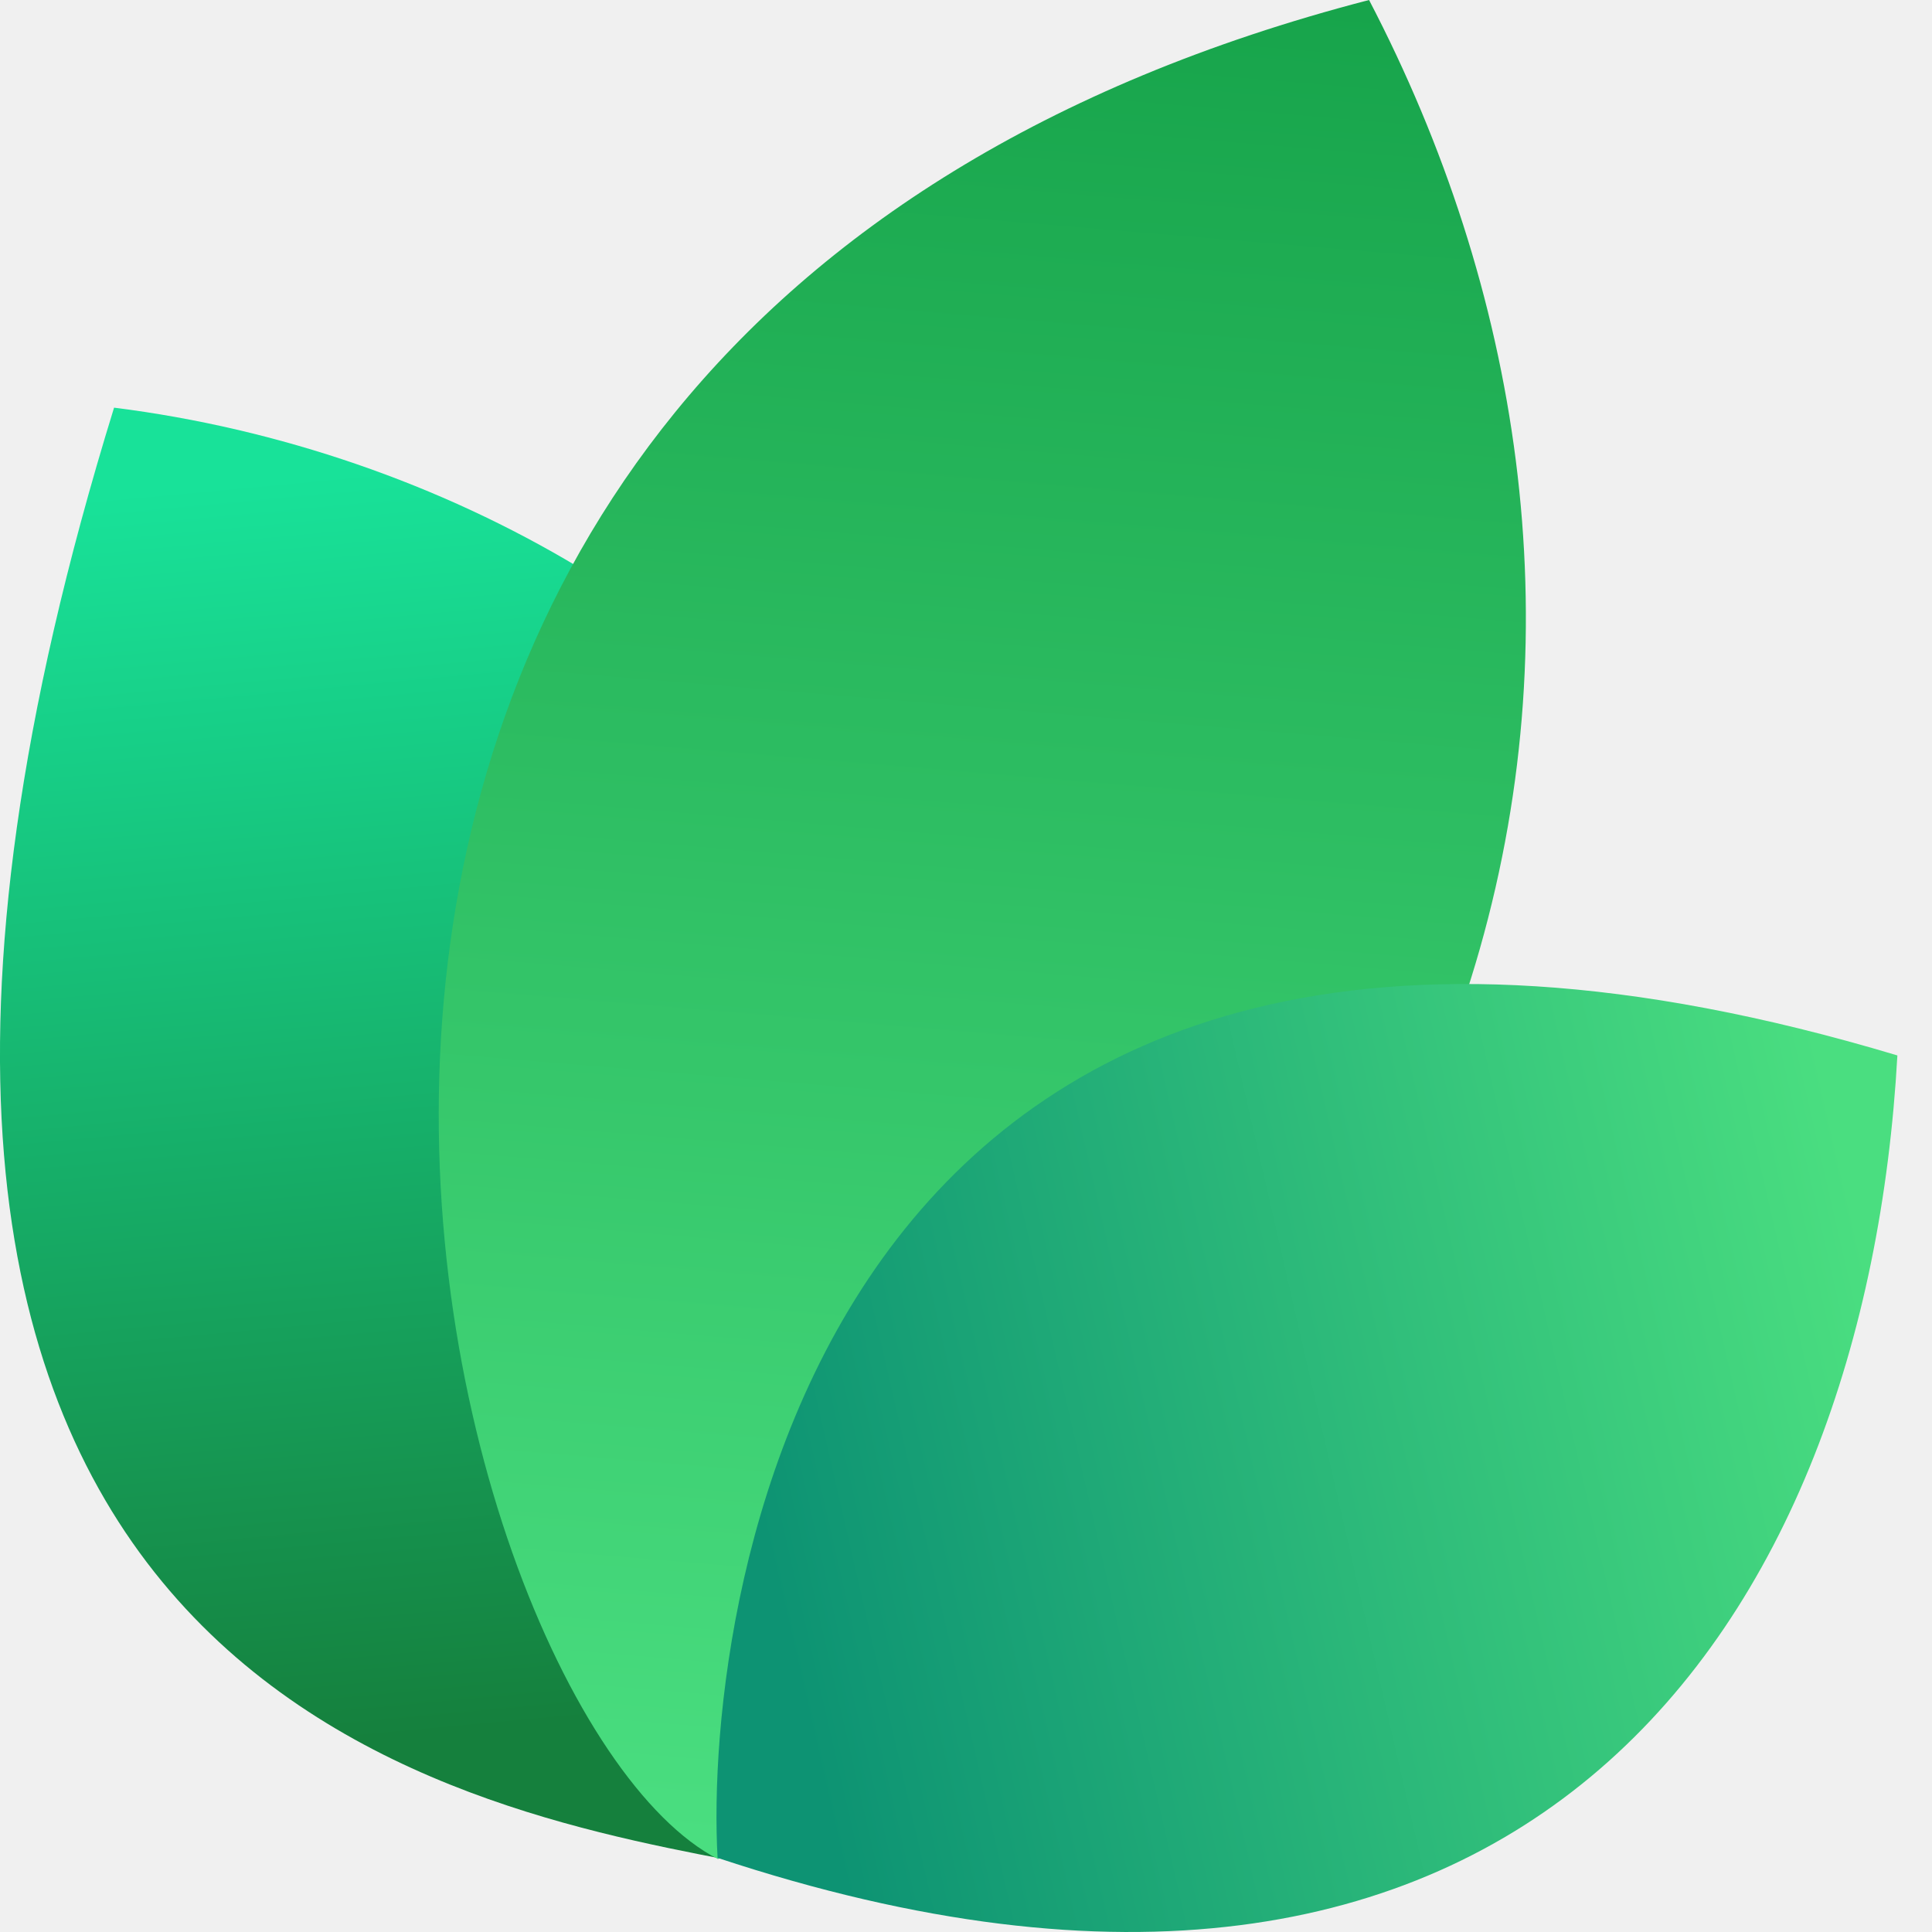
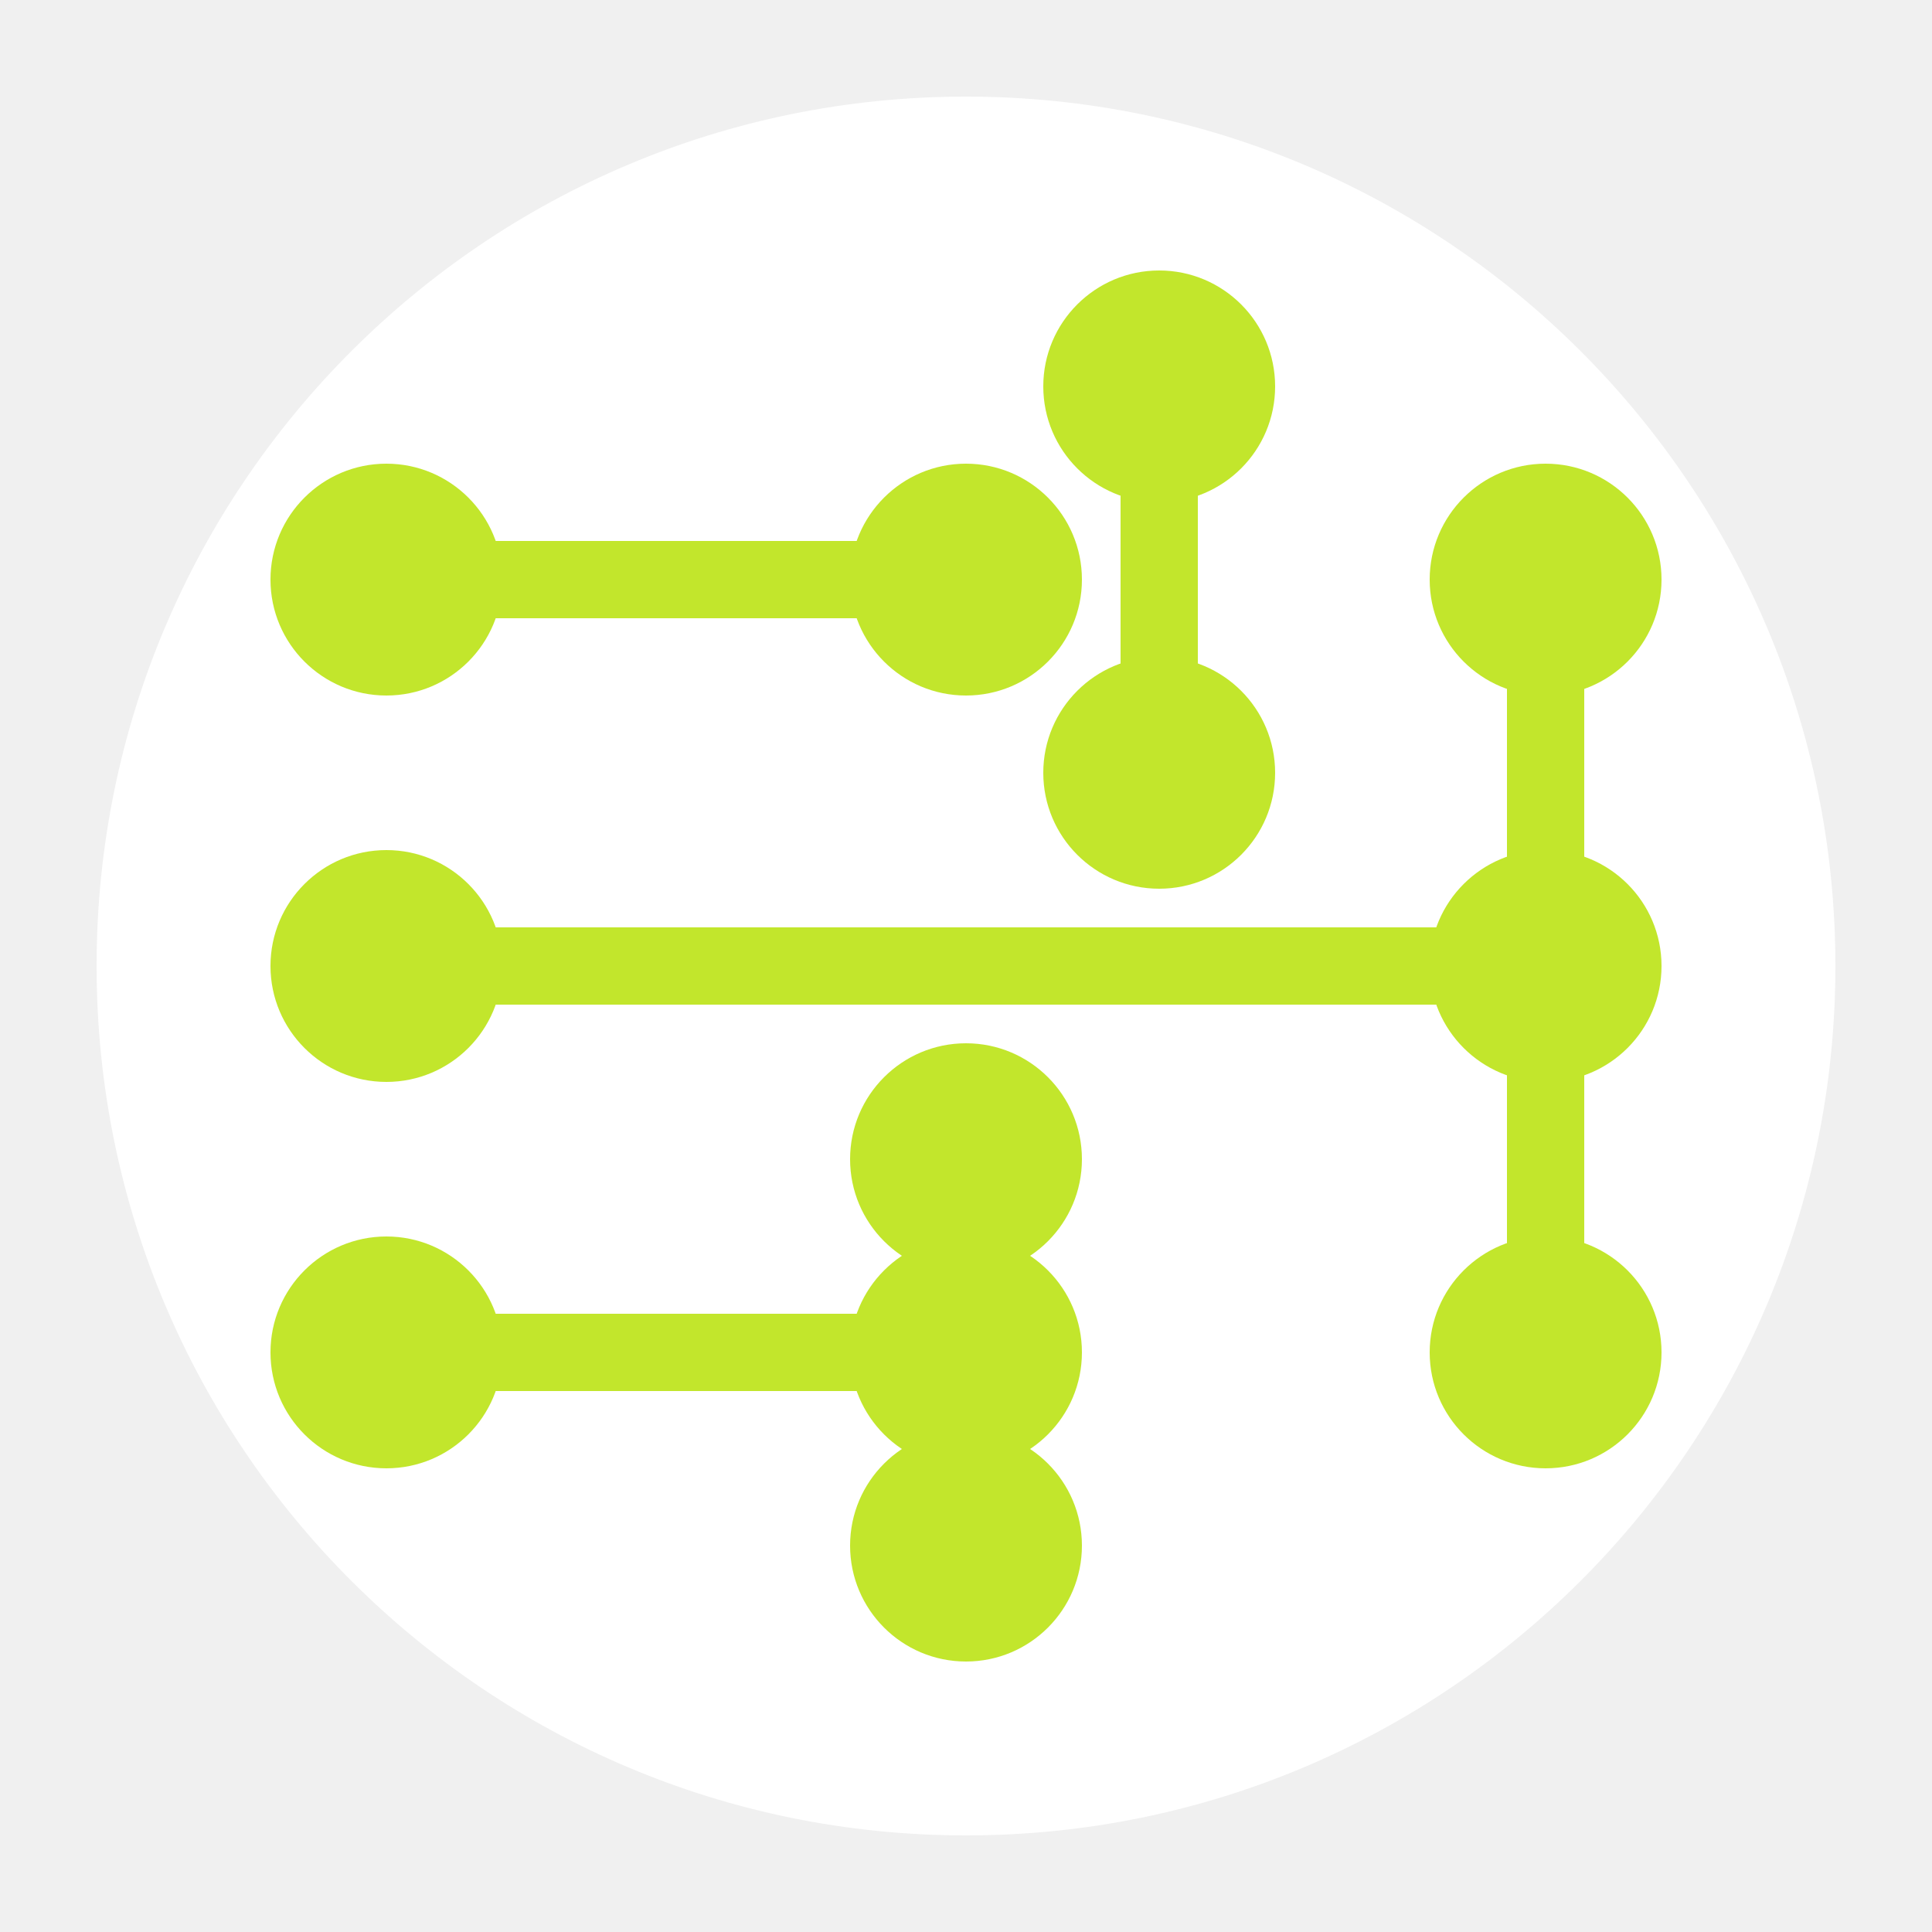
- <svg xmlns="http://www.w3.org/2000/svg" width="24" height="24" viewBox="0 0 24 24" fill="none">
-   <path d="M9.061 23.108C5.268 22.377 -3.391 20.627 1.417 5.064C9.634 6.099 16.973 14.064 9.061 23.108Z" fill="url(#paint0_linear_17557_2021)" />
-   <path d="M8.919 23.094C5.276 21.222 0.784 4.209 17.007 0C20.757 7.193 19.621 16.545 8.919 23.094Z" fill="url(#paint1_linear_17557_2021)" />
-   <path d="M8.914 23.079C8.735 19.882 10.159 9.085 23.57 13.111C23.181 20.123 18.984 26.418 8.914 23.079Z" fill="url(#paint2_linear_17557_2021)" />
-   <defs>
-     <linearGradient id="paint0_linear_17557_2021" x1="3.776" y1="5.916" x2="5.232" y2="21.559" gradientUnits="userSpaceOnUse">
-       <stop stop-color="#18E299" />
-       <stop offset="1" stop-color="#15803D" />
-     </linearGradient>
-     <linearGradient id="paint1_linear_17557_2021" x1="12.171" y1="-0.718" x2="10.19" y2="22.983" gradientUnits="userSpaceOnUse">
-       <stop stop-color="#16A34A" />
-       <stop offset="1" stop-color="#4ADE80" />
-     </linearGradient>
-     <linearGradient id="paint2_linear_17557_2021" x1="23.133" y1="15.353" x2="9.338" y2="18.52" gradientUnits="userSpaceOnUse">
-       <stop stop-color="#4ADE80" />
-       <stop offset="1" stop-color="#0D9373" />
-     </linearGradient>
-   </defs>
+ <svg xmlns="http://www.w3.org/2000/svg" viewBox="0 0 100 100">
+   <circle cx="50" cy="50" r="45" fill="white" />
+   <g fill="#c2e62c">
+     <path d="M20,30 H50 M20,50 H80 M20,70 H50 M60,20 V40 M50,60 V80 M80,30 V70" stroke="#c2e62c" stroke-width="4" />
+     <circle cx="20" cy="30" r="6" />
+     <circle cx="50" cy="30" r="6" />
+     <circle cx="20" cy="50" r="6" />
+     <circle cx="80" cy="50" r="6" />
+     <circle cx="20" cy="70" r="6" />
+     <circle cx="50" cy="70" r="6" />
+     <circle cx="60" cy="20" r="6" />
+     <circle cx="60" cy="40" r="6" />
+     <circle cx="50" cy="60" r="6" />
+     <circle cx="50" cy="80" r="6" />
+     <circle cx="80" cy="30" r="6" />
+     <circle cx="80" cy="70" r="6" />
+   </g>
</svg>
